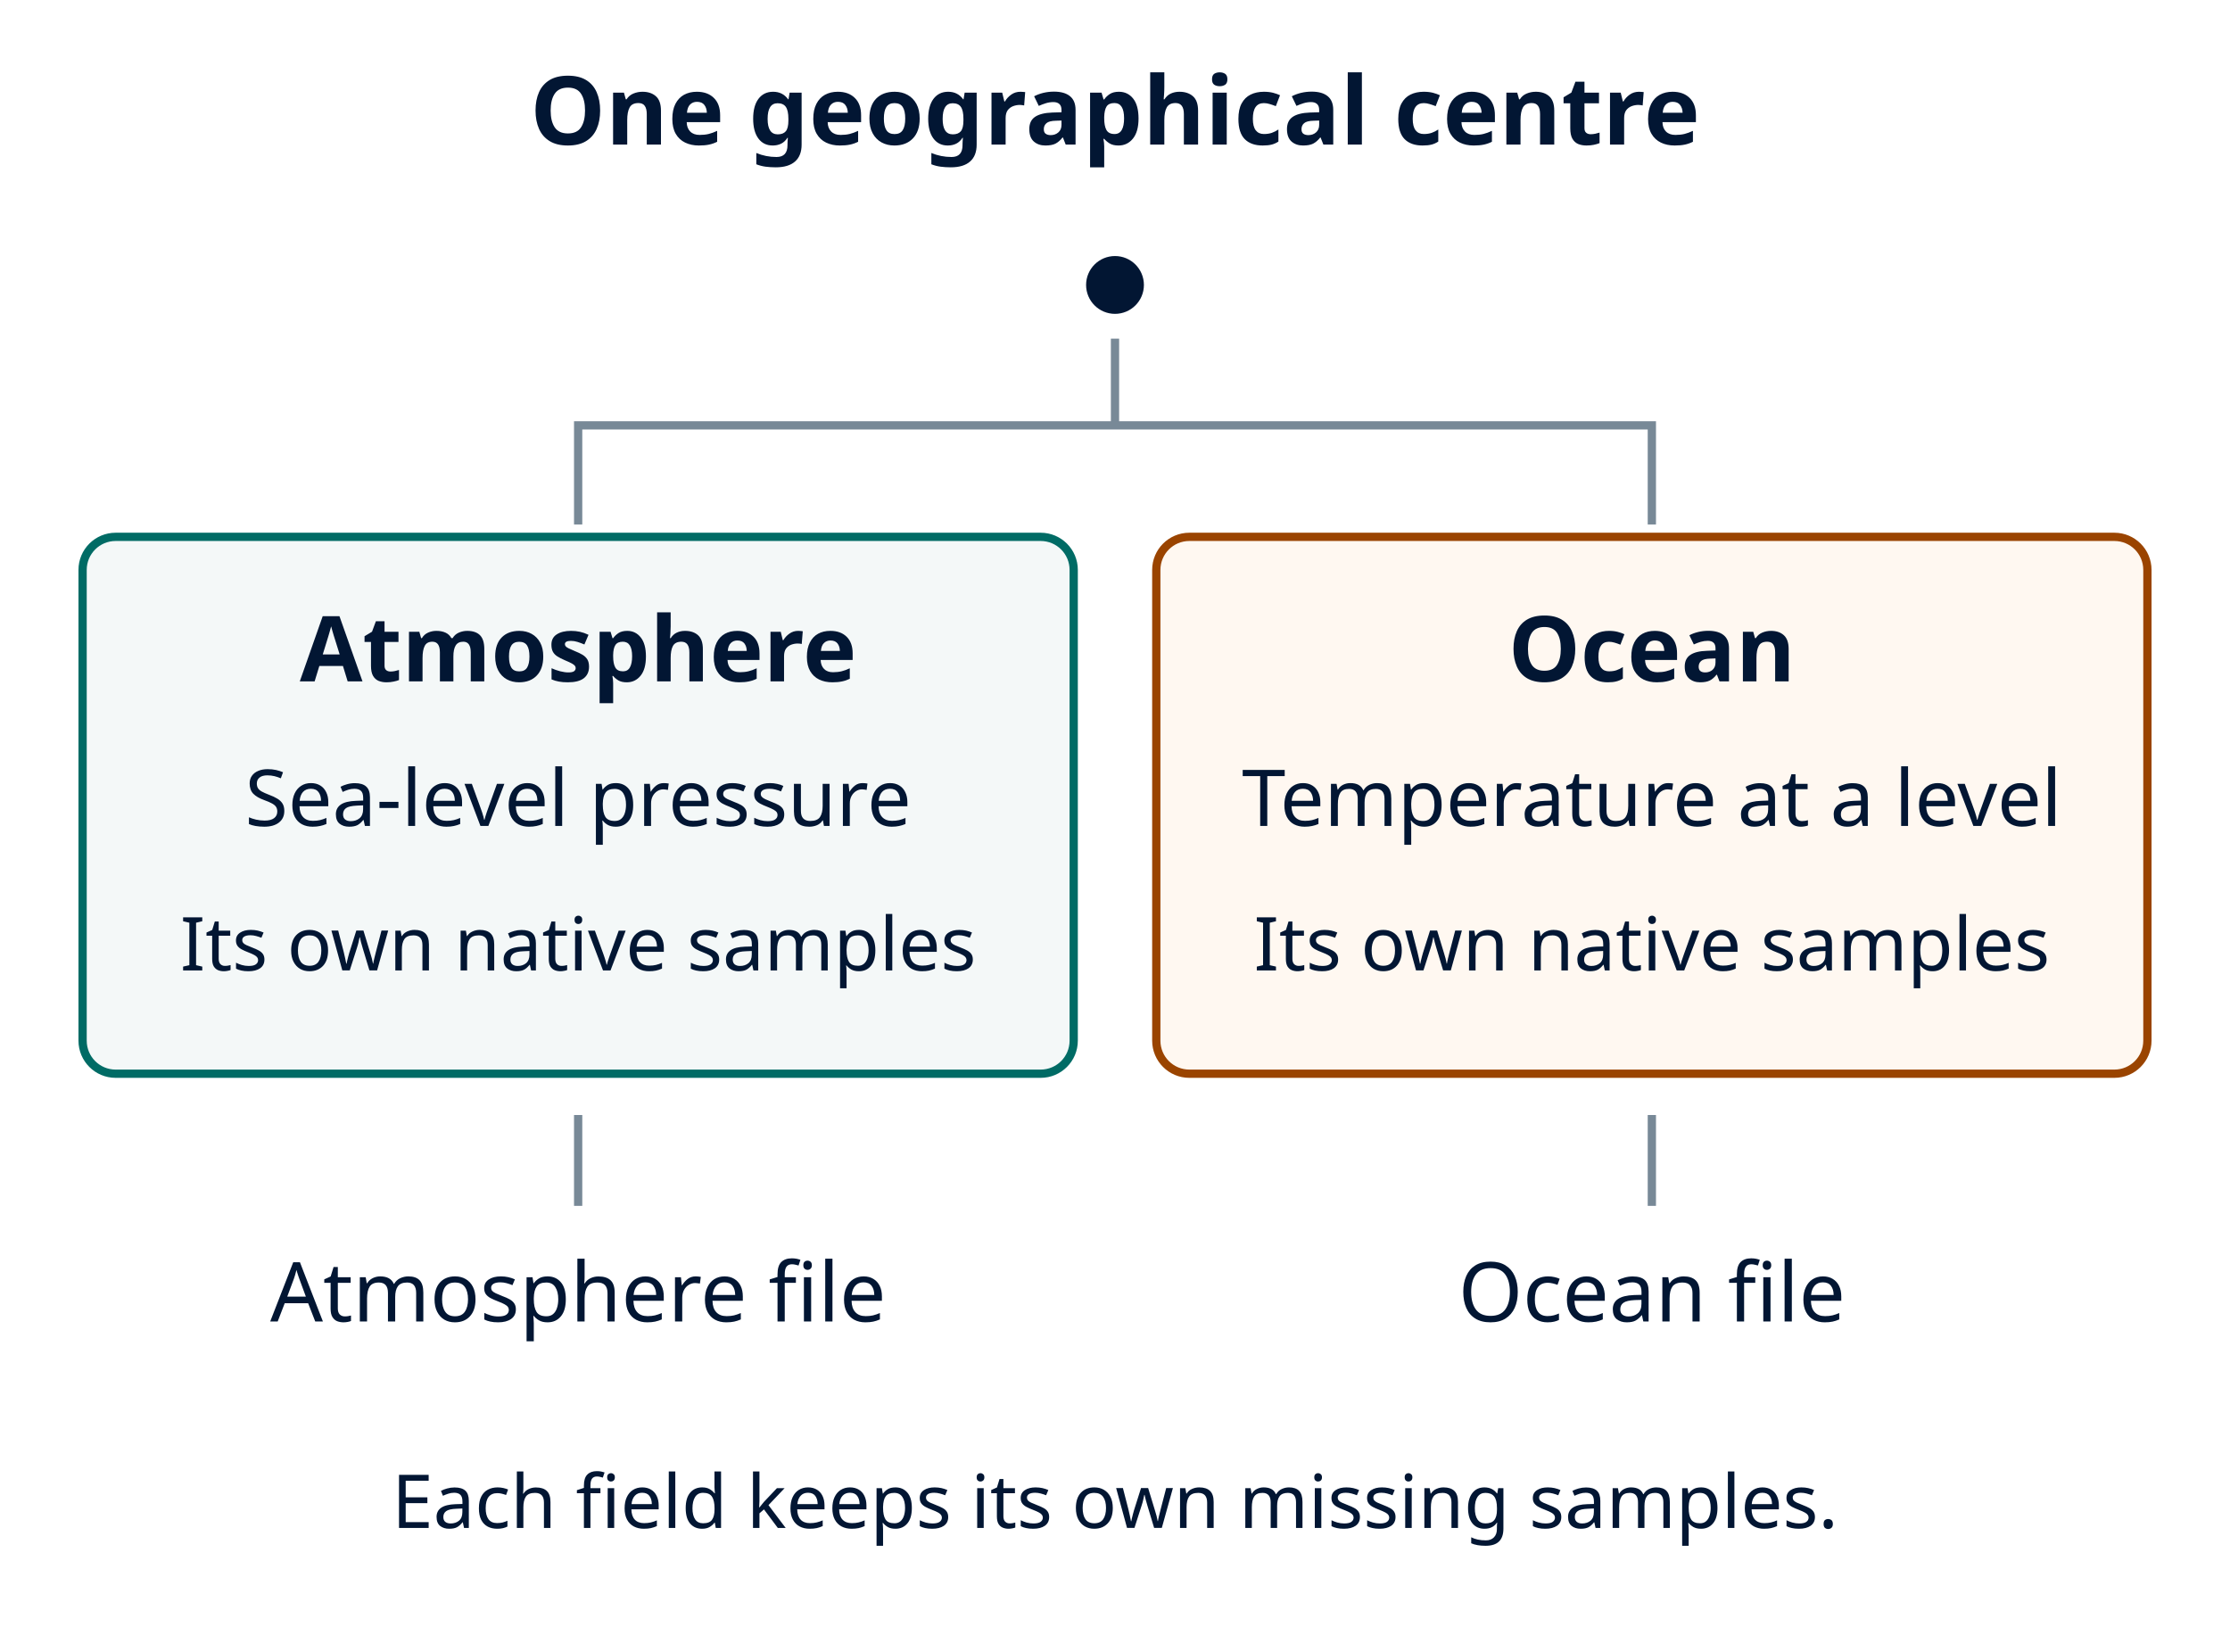
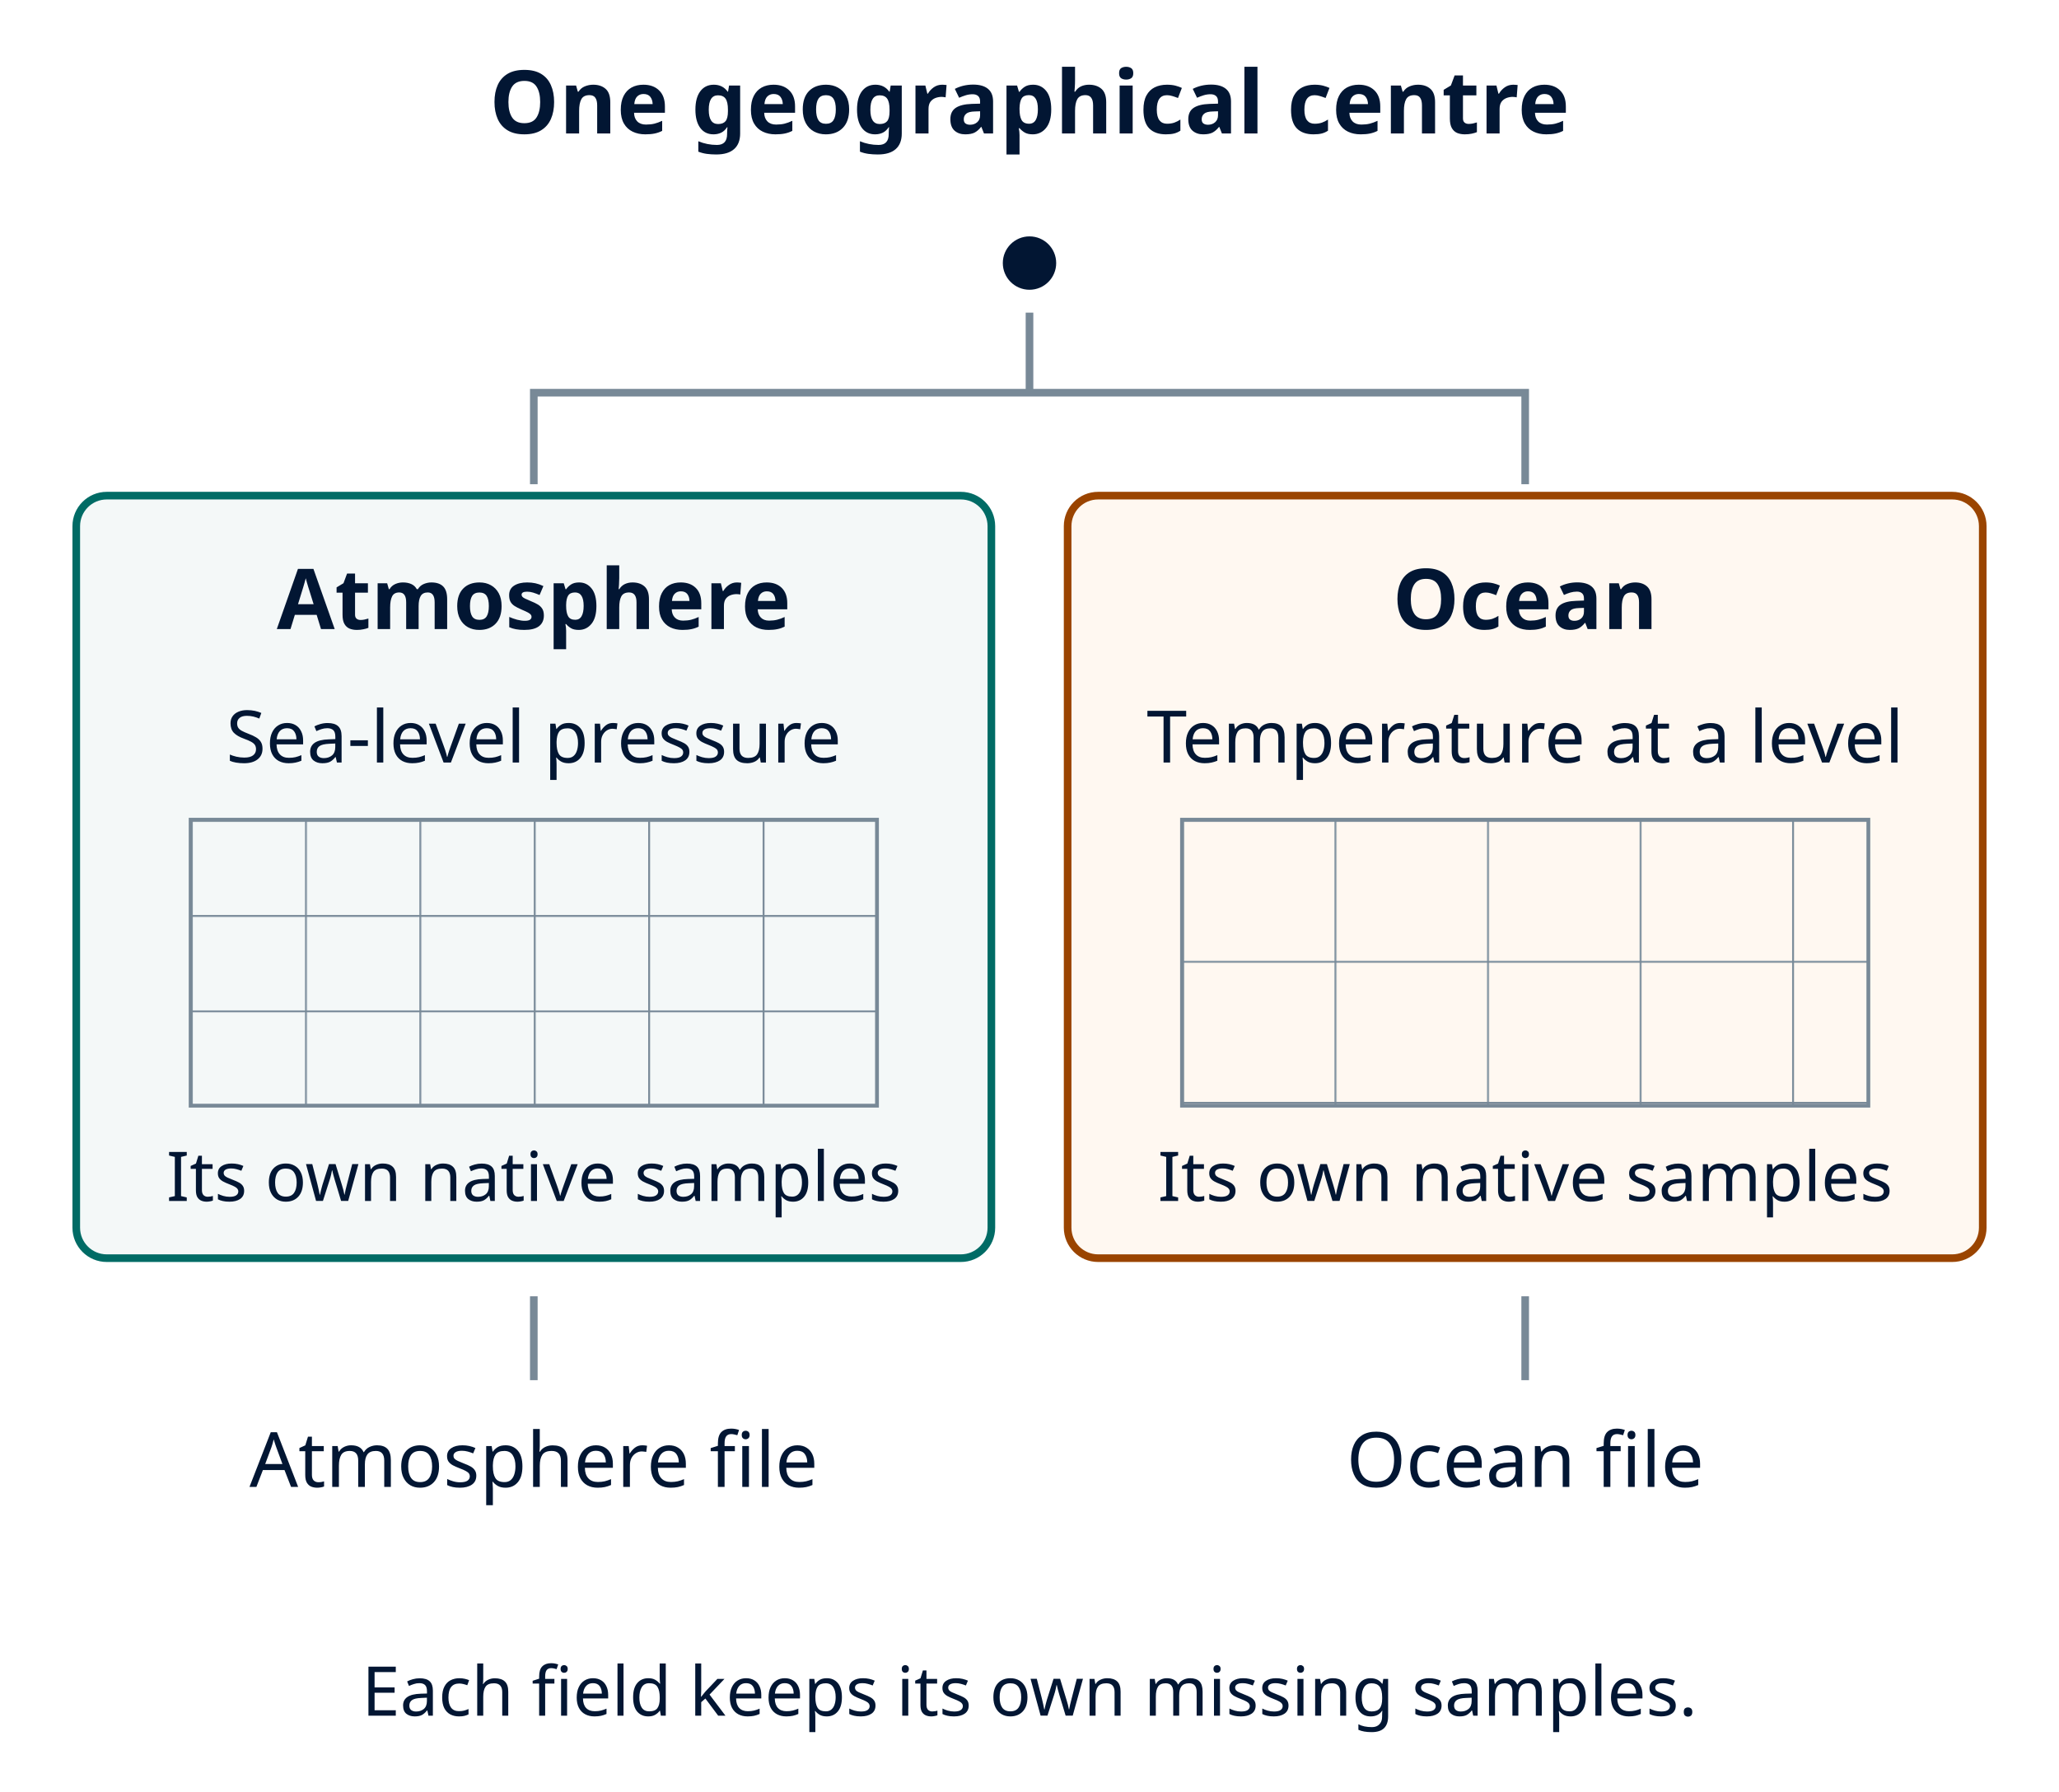
- <svg xmlns="http://www.w3.org/2000/svg" width="540" height="400" viewBox="0 0 540 400" role="img" aria-labelledby="title desc">
+ <svg xmlns="http://www.w3.org/2000/svg" width="540" height="470" viewBox="0 0 540 470" role="img" aria-labelledby="title desc">
+   <defs>
+     <pattern id="atmosphere-grid" x="50" y="215" width="30" height="25" patternUnits="userSpaceOnUse">
+       <path d="M30 0H0V25" fill="none" stroke="#788997" />
+     </pattern>
+     <pattern id="ocean-grid" x="310" y="215" width="40" height="37" patternUnits="userSpaceOnUse">
+       <path d="M40 0H0V37" fill="none" stroke="#788997" />
+     </pattern>
+   </defs>
  <g font-family="sans-serif" fill="#021633">
    <text x="270" y="35" text-anchor="middle" font-size="23" font-weight="bold">One geographical centre</text>
    <circle cx="270" cy="69" r="7" />
    <path d="M270 82V103H140V127M270 103H400V127" fill="none" stroke="#788997" stroke-width="2" />
-     <rect x="20" y="130" width="240" height="130" rx="8" fill="#f4f8f8" stroke="#006b65" stroke-width="2" />
-     <rect x="280" y="130" width="240" height="130" rx="8" fill="#fff8f1" stroke="#9a4400" stroke-width="2" />
+     <rect x="20" y="130" width="240" height="200" rx="8" fill="#f4f8f8" stroke="#006b65" stroke-width="2" />
+     <rect x="280" y="130" width="240" height="200" rx="8" fill="#fff8f1" stroke="#9a4400" stroke-width="2" />
    <text x="140" y="165" text-anchor="middle" font-size="22" font-weight="bold">Atmosphere</text>
    <text x="140" y="200" text-anchor="middle" font-size="19">Sea-level pressure</text>
-     <text x="140" y="235" text-anchor="middle" font-size="18">Its own native samples</text>
+     <rect x="50" y="215" width="180" height="75" fill="url(#atmosphere-grid)" stroke="#788997" />
+     <text x="140" y="315" text-anchor="middle" font-size="18">Its own native samples</text>
    <text x="400" y="165" text-anchor="middle" font-size="22" font-weight="bold">Ocean</text>
    <text x="400" y="200" text-anchor="middle" font-size="19">Temperature at a level</text>
-     <text x="400" y="235" text-anchor="middle" font-size="18">Its own native samples</text>
-     <path d="M140 270V292M400 270V292" stroke="#788997" stroke-width="2" />
-     <text x="140" y="320" text-anchor="middle" font-size="20">Atmosphere file</text>
-     <text x="400" y="320" text-anchor="middle" font-size="20">Ocean file</text>
-     <text x="270" y="370" text-anchor="middle" font-size="18">Each field keeps its own missing samples.</text>
+     <rect x="310" y="215" width="180" height="75" fill="url(#ocean-grid)" stroke="#788997" />
+     <text x="400" y="315" text-anchor="middle" font-size="18">Its own native samples</text>
+     <path d="M140 340V362M400 340V362" stroke="#788997" stroke-width="2" />
+     <text x="140" y="390" text-anchor="middle" font-size="20">Atmosphere file</text>
+     <text x="400" y="390" text-anchor="middle" font-size="20">Ocean file</text>
+     <text x="270" y="450" text-anchor="middle" font-size="18">Each field keeps its own missing samples.</text>
  </g>
</svg>
